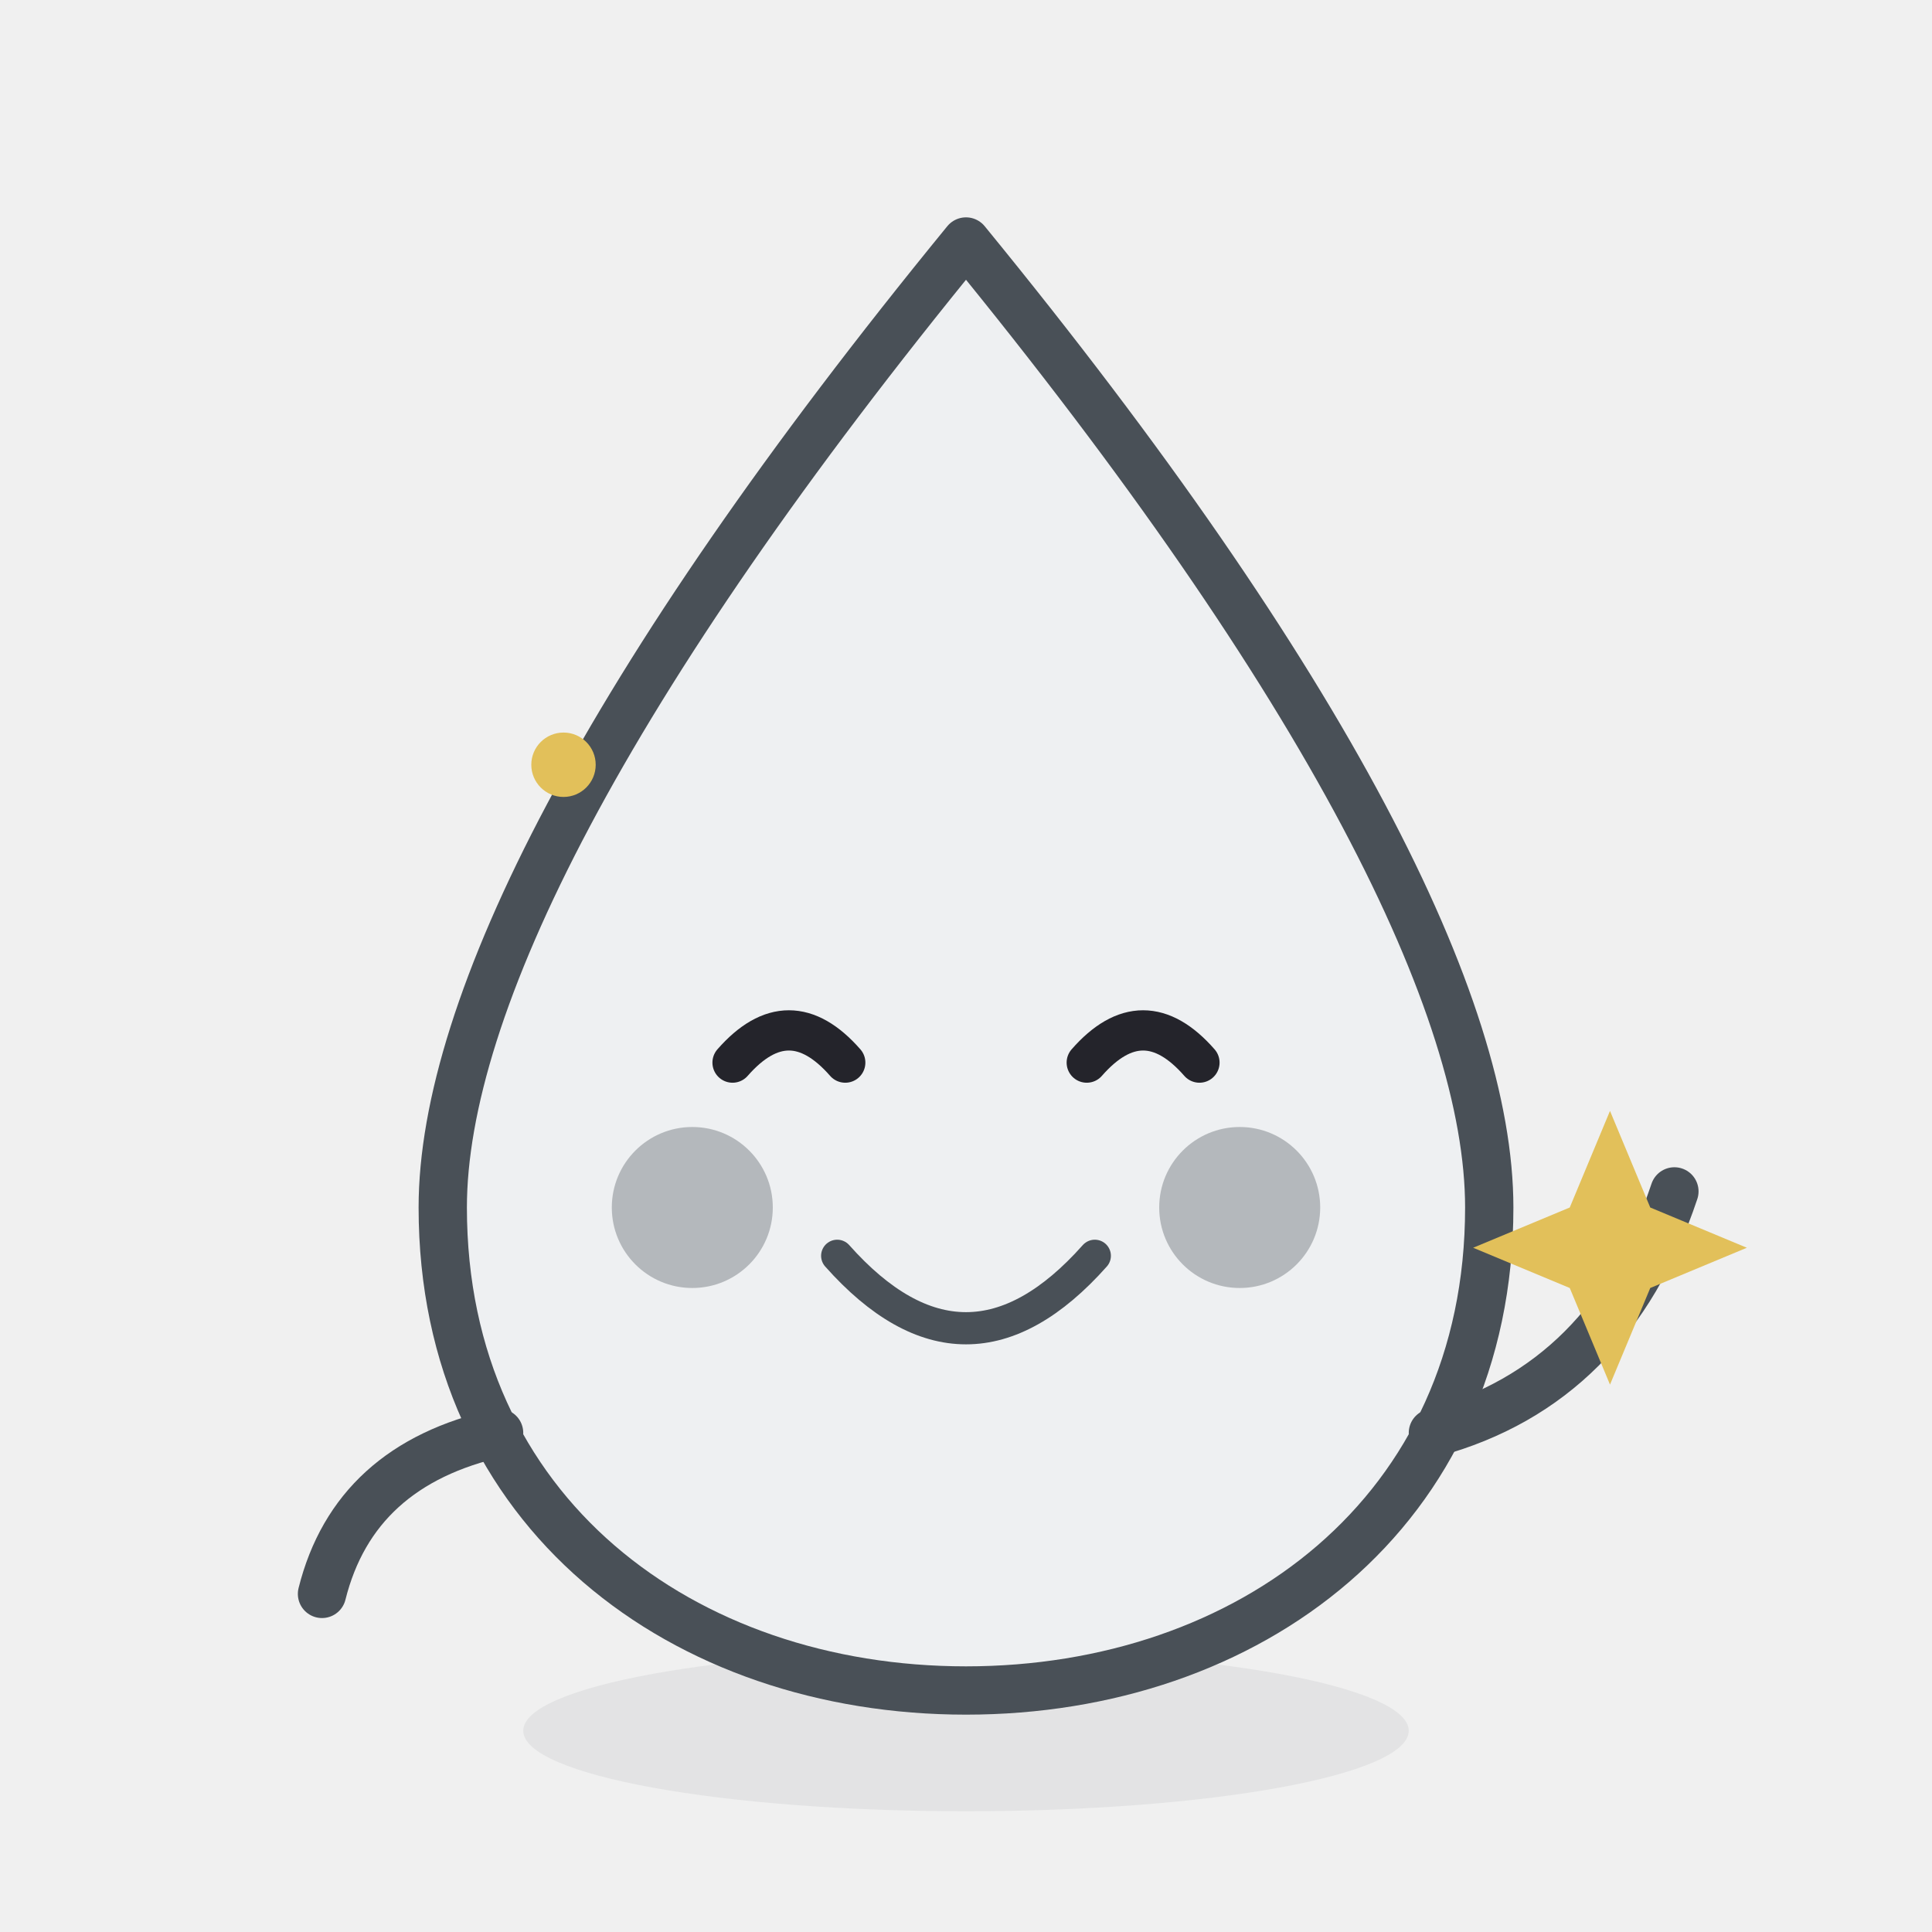
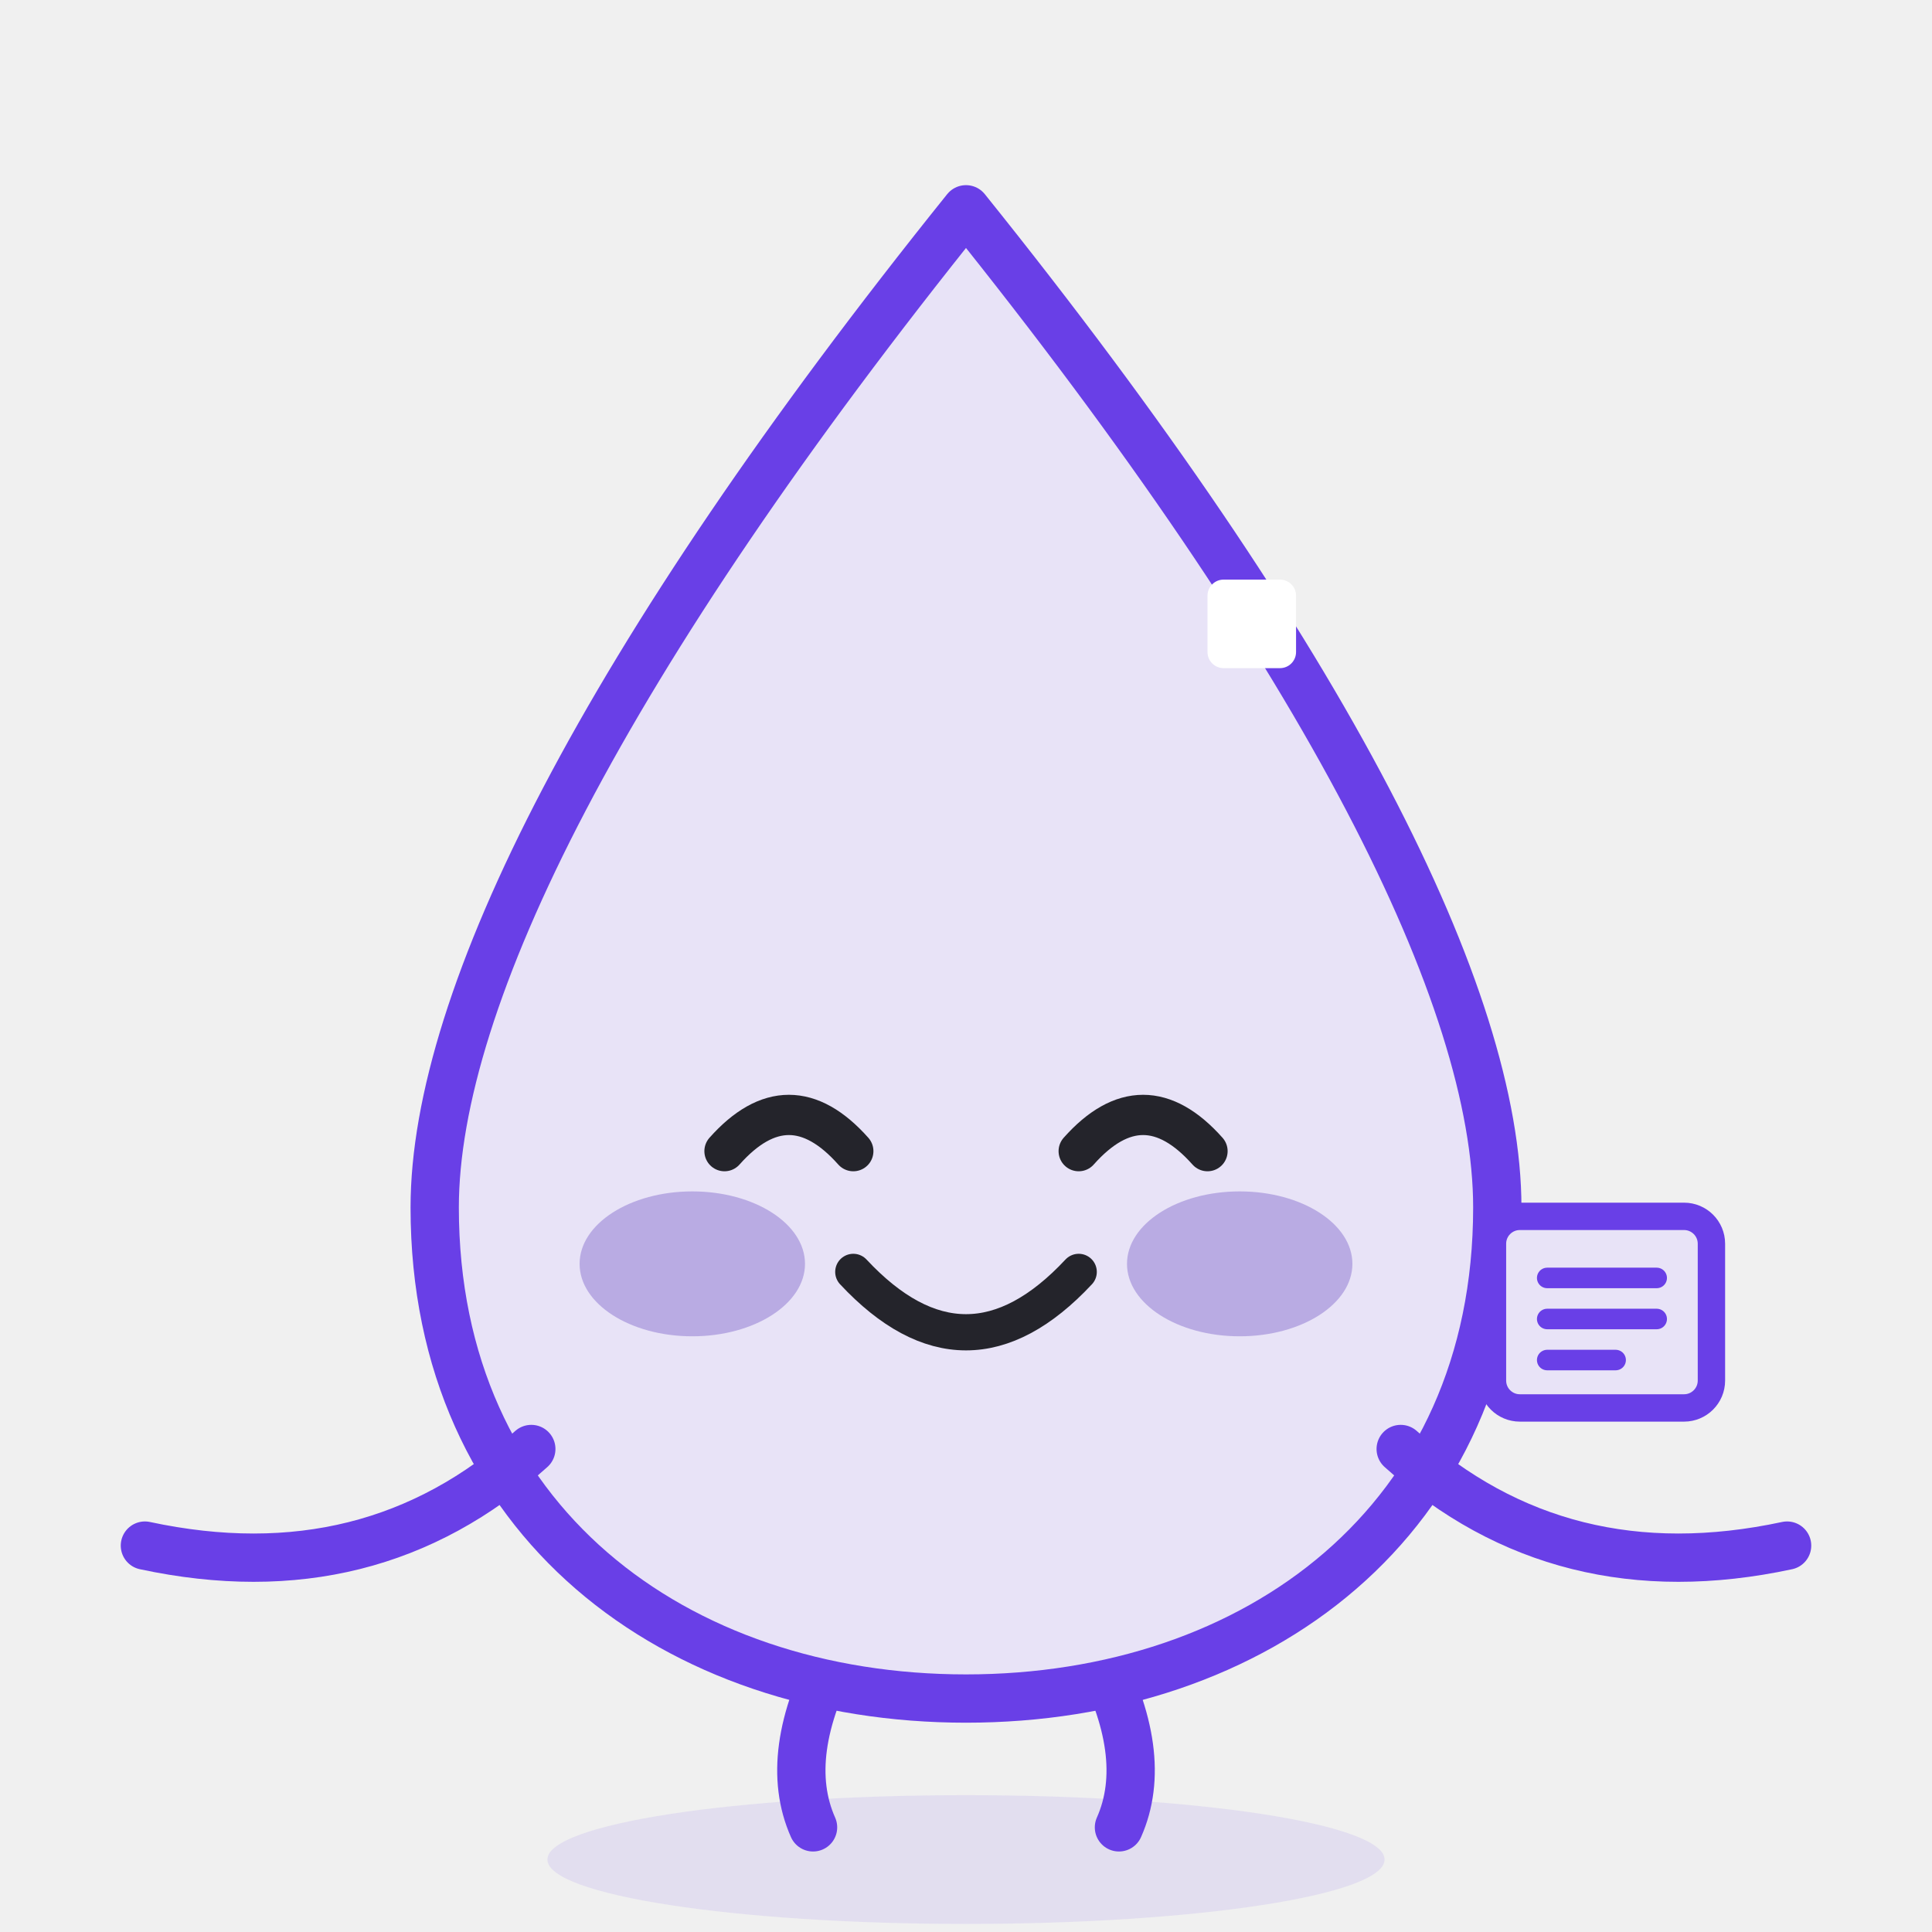
<svg xmlns="http://www.w3.org/2000/svg" viewBox="0 0 240 240" role="img" aria-label="マスコットキャラクター ネムミンちゃん(まとめポーズ)">
-   <ellipse cx="120" cy="215" rx="55" ry="10" fill="#495057" opacity="0.08" />
-   <path d="M120 30 C 165 85, 185 125, 185 150 C 185 188, 155 210, 120 210 C 85 210, 55 188, 55 150 C 55 125, 75 85, 120 30 Z" fill="#eef0f2" stroke="#495057" stroke-width="6" stroke-linejoin="round" />
-   <circle cx="86" cy="150" r="10" fill="#495057" opacity="0.35" />
-   <circle cx="154" cy="150" r="10" fill="#495057" opacity="0.35" />
-   <path d="M91 132 Q98 124 105 132" stroke="#24242b" stroke-width="5" fill="none" stroke-linecap="round" />
-   <path d="M135 132 Q142 124 149 132" stroke="#24242b" stroke-width="5" fill="none" stroke-linecap="round" />
-   <path d="M104 156 Q120 174 136 156" stroke="#495057" stroke-width="4" fill="none" stroke-linecap="round" />
-   <path d="M188 84 A22 22 0 1 0 188 128 A16 16 0 1 1 188 84 Z" fill="#e2c05a" />
-   <circle cx="70" cy="95" r="4" fill="#e2c05a" />
-   <path d="M178 178 q22 -6 30 -30" stroke="#495057" stroke-width="6" fill="none" stroke-linecap="round" />
-   <path d="M200 138 l5 12 12 5 -12 5 -5 12 -5 -12 -12 -5 12 -5 z" fill="#e2c05a" />
-   <path d="M62 178 q-18 4 -22 20" stroke="#495057" stroke-width="6" fill="none" stroke-linecap="round" />
+   <ellipse cx="120" cy="231" rx="52" ry="8" fill="#693fe7" opacity="0.10" />
+   <path d="M104 205 q-7 13 -3 22" stroke="#693fe7" stroke-width="6" fill="none" stroke-linecap="round" />
+   <path d="M136 205 q7 13 3 22" stroke="#693fe7" stroke-width="6" fill="none" stroke-linecap="round" />
+   <path d="M120 26 C 165 82, 186 124, 186 150 C 186 189, 156 211, 120 211 C 84 211, 54 189, 54 150 C 54 124, 75 82, 120 26 Z" fill="#e8e3f7" stroke="#693fe7" stroke-width="6" stroke-linejoin="round" />
+   <rect x="150" y="72" width="11" height="11" rx="2" fill="#ffffff" />
+   <ellipse cx="86" cy="157" rx="14" ry="9" fill="#b9abe3" />
+   <ellipse cx="154" cy="157" rx="14" ry="9" fill="#b9abe3" />
+   <path d="M90 143 Q98 134 106 143" stroke="#24242b" stroke-width="5" fill="none" stroke-linecap="round" />
+   <path d="M134 143 Q142 134 150 143" stroke="#24242b" stroke-width="5" fill="none" stroke-linecap="round" />
+   <path d="M106 158 Q120 173 134 158" stroke="#24242b" stroke-width="4.5" fill="none" stroke-linecap="round" />
+   <path d="M66 180 q-20 18 -48 12" stroke="#693fe7" stroke-width="6" fill="none" stroke-linecap="round" />
+   <path d="M174 180 q20 18 48 12" stroke="#693fe7" stroke-width="6" fill="none" stroke-linecap="round" />
+   <g transform="translate(182 146) scale(0.85)">
+     <rect x="4" y="6" width="32" height="28" rx="4" fill="#e8e3f7" stroke="#693fe7" stroke-width="4" />
+     <path d="M12 15 H28 M12 21 H28 M12 27 H22" stroke="#693fe7" stroke-width="3" stroke-linecap="round" />
+   </g>
</svg>
